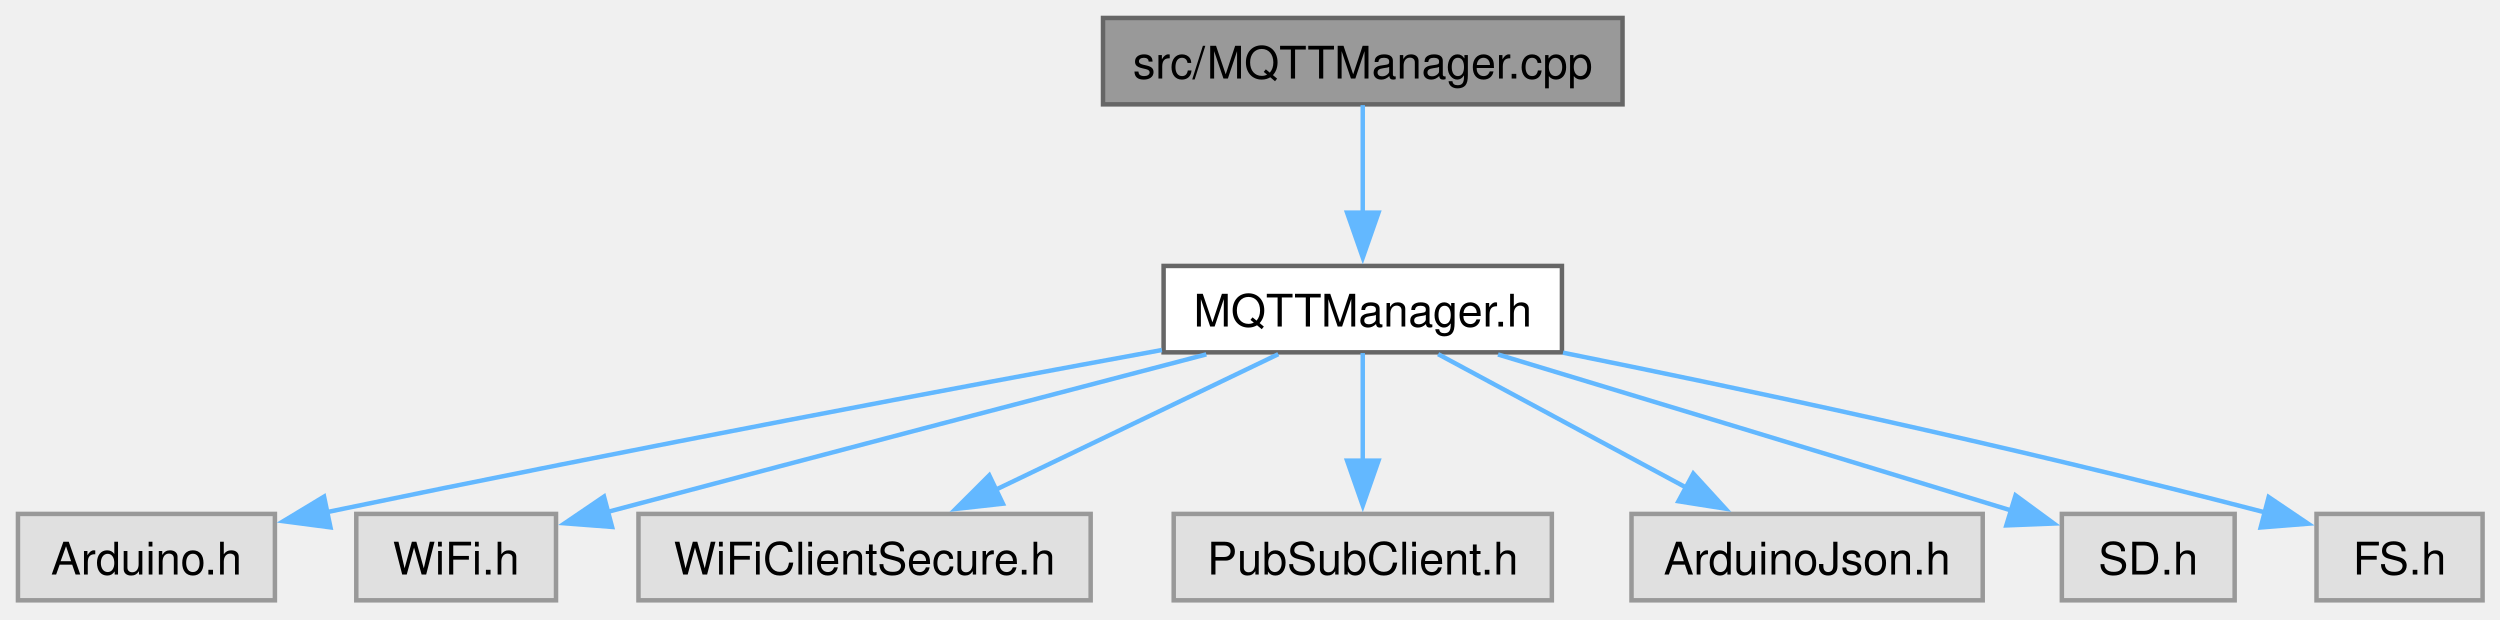
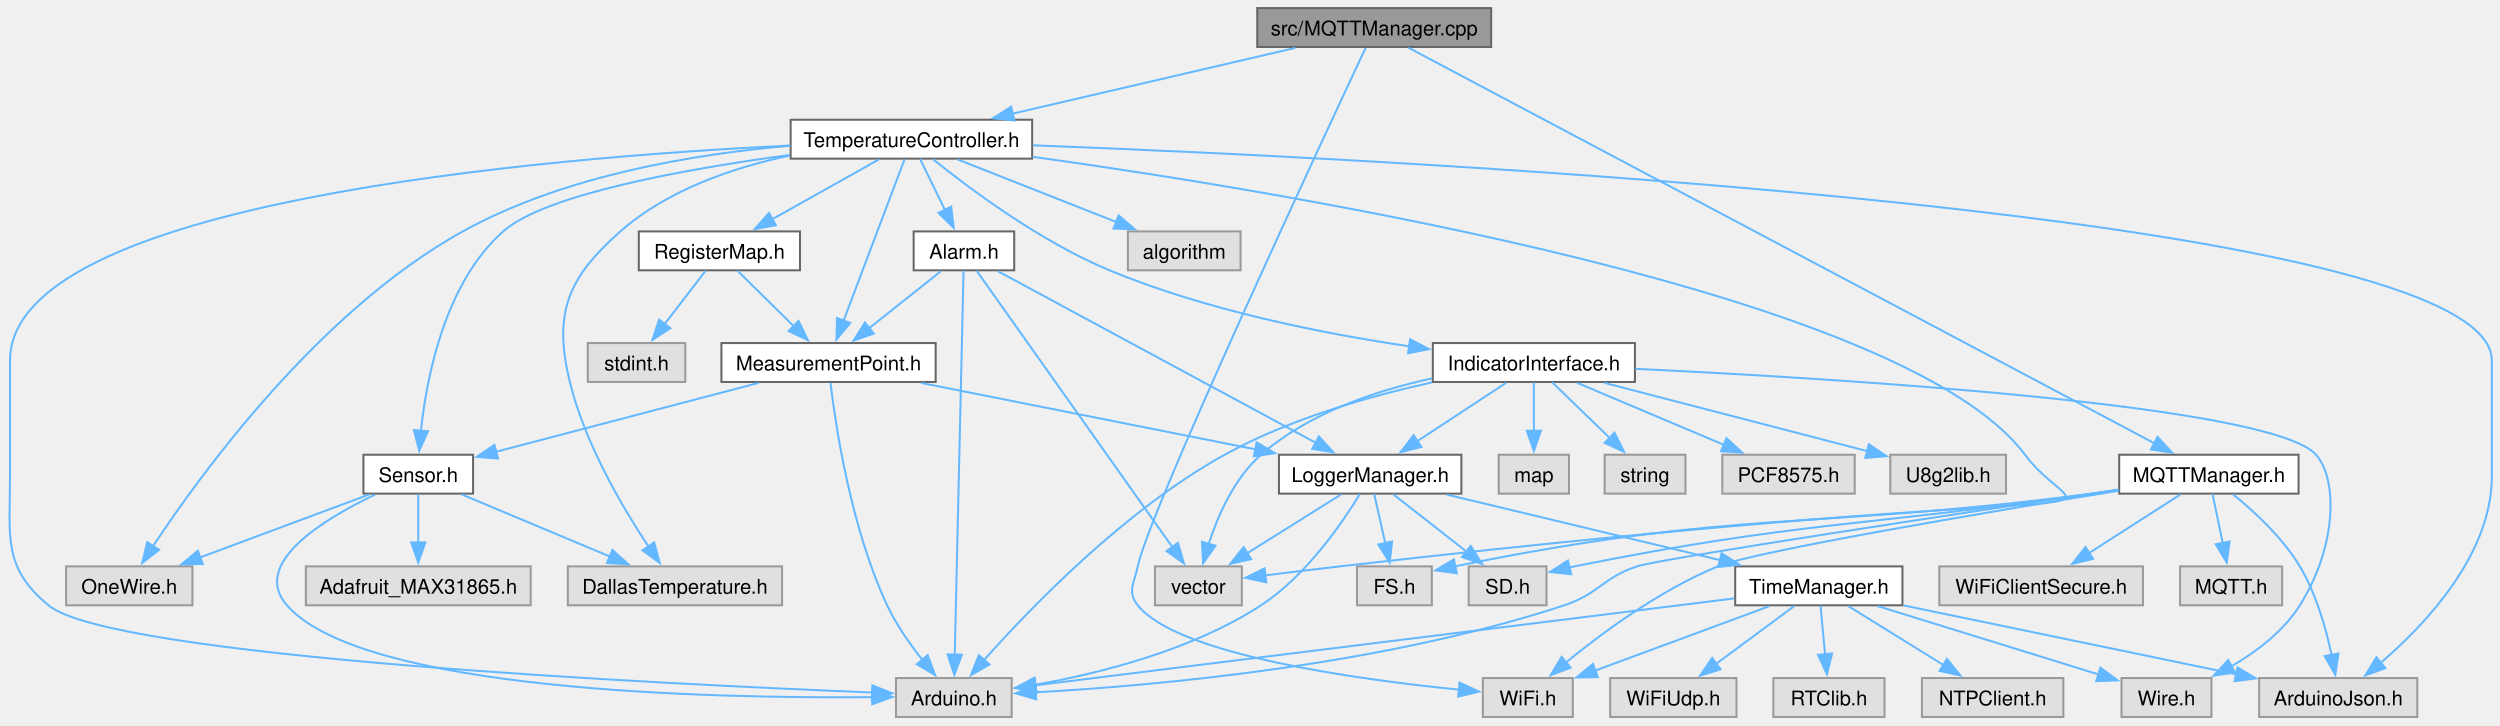
- <svg xmlns="http://www.w3.org/2000/svg" xmlns:xlink="http://www.w3.org/1999/xlink" width="557pt" height="138pt" viewBox="0.00 0.00 557.00 138.00">
-   <g id="graph0" class="graph" transform="scale(1 1) rotate(0) translate(4 133.75)">
+ <svg xmlns="http://www.w3.org/2000/svg" xmlns:xlink="http://www.w3.org/1999/xlink" width="1237pt" height="359pt" viewBox="0.00 0.00 1237.00 359.00">
+   <g id="graph0" class="graph" transform="scale(1 1) rotate(0) translate(4 354.75)">
    <g id="Node000001" class="node">
      <g id="a_Node000001">
-         <a xlink:title="Implementation of basic MQTT Manager for temperature controller.">
-           <polygon fill="#999999" stroke="#666666" points="357.5,-129.75 241.75,-129.75 241.75,-110.5 357.5,-110.5 357.5,-129.75" />
-           <text xml:space="preserve" text-anchor="middle" x="299.62" y="-116.25" font-family="Helvetica,sans-Serif" font-size="10.00">src/MQTTManager.cpp</text>
+         <a xlink:title="Implementation of MQTT Manager using 256dpi/MQTT library.">
+           <polygon fill="#999999" stroke="#666666" points="733.83,-350.75 618.08,-350.75 618.08,-331.5 733.83,-331.5 733.83,-350.75" />
+           <text xml:space="preserve" text-anchor="middle" x="675.96" y="-337.25" font-family="Helvetica,sans-Serif" font-size="10.00">src/MQTTManager.cpp</text>
        </a>
      </g>
    </g>
    <g id="Node000002" class="node">
      <g id="a_Node000002">
-         <a xlink:href="_m_q_t_t_manager_8h.html" target="_top" xlink:title="Basic MQTT Manager for temperature controller with HiveMQ Cloud connection.">
-           <polygon fill="white" stroke="#666666" points="344,-74.5 255.25,-74.5 255.25,-55.25 344,-55.25 344,-74.5" />
-           <text xml:space="preserve" text-anchor="middle" x="299.62" y="-61" font-family="Helvetica,sans-Serif" font-size="10.00">MQTTManager.h</text>
+         <a xlink:href="_m_q_t_t_manager_8h.html" target="_top" xlink:title="MQTT Manager for temperature controller using 256dpi/MQTT library.">
+           <polygon fill="white" stroke="#666666" points="1133.33,-129.75 1044.58,-129.75 1044.58,-110.5 1133.33,-110.5 1133.33,-129.75" />
+           <text xml:space="preserve" text-anchor="middle" x="1088.96" y="-116.25" font-family="Helvetica,sans-Serif" font-size="10.00">MQTTManager.h</text>
        </a>
      </g>
    </g>
    <g id="edge1_Node000001_Node000002" class="edge">
      <g id="a_edge1_Node000001_Node000002">
        <a xlink:title=" ">
-           <path fill="none" stroke="#63b8ff" d="M299.62,-110.33C299.62,-103.82 299.62,-94.67 299.62,-86.37" />
-           <polygon fill="#63b8ff" stroke="#63b8ff" points="303.13,-86.37 299.63,-76.37 296.13,-86.37 303.13,-86.37" />
+           <path fill="none" stroke="#63b8ff" d="M692.92,-331.13C756.85,-297.23 983.61,-176.99 1062.04,-135.4" />
+           <polygon fill="#63b8ff" stroke="#63b8ff" points="1063.55,-138.56 1070.75,-130.78 1060.27,-132.37 1063.55,-138.56" />
+         </a>
+       </g>
+     </g>
+     <g id="Node000004" class="node">
+       <g id="a_Node000004">
+         <a xlink:title=" ">
+           <polygon fill="#e0e0e0" stroke="#999999" points="774.21,-19.25 729.71,-19.25 729.71,0 774.21,0 774.21,-19.25" />
+           <text xml:space="preserve" text-anchor="middle" x="751.96" y="-5.75" font-family="Helvetica,sans-Serif" font-size="10.00">WiFi.h</text>
+         </a>
+       </g>
+     </g>
+     <g id="edge54_Node000001_Node000004" class="edge">
+       <g id="a_edge54_Node000001_Node000004">
+         <a xlink:title=" ">
+           <path fill="none" stroke="#63b8ff" d="M671.76,-331.18C651.52,-288.05 564.82,-102.36 558.96,-74.5 557.2,-66.13 553.63,-61.95 558.96,-55.25 578.48,-30.7 668.14,-18.48 718.1,-13.48" />
+           <polygon fill="#63b8ff" stroke="#63b8ff" points="718.16,-16.99 727.78,-12.56 717.5,-10.03 718.16,-16.99" />
+         </a>
+       </g>
+     </g>
+     <g id="Node000010" class="node">
+       <g id="a_Node000010">
+         <a xlink:href="_temperature_controller_8h.html" target="_top" xlink:title="Central temperature monitoring and control system.">
+           <polygon fill="white" stroke="#666666" points="506.71,-295.5 387.21,-295.5 387.21,-276.25 506.71,-276.25 506.71,-295.5" />
+           <text xml:space="preserve" text-anchor="middle" x="446.96" y="-282" font-family="Helvetica,sans-Serif" font-size="10.00">TemperatureController.h</text>
+         </a>
+       </g>
+     </g>
+     <g id="edge9_Node000001_Node000010" class="edge">
+       <g id="a_edge9_Node000001_Node000010">
+         <a xlink:title=" ">
+           <path fill="none" stroke="#63b8ff" d="M636.85,-331.03C598.24,-322.05 539.03,-308.28 497,-298.51" />
+           <polygon fill="#63b8ff" stroke="#63b8ff" points="497.91,-295.13 487.38,-296.27 496.33,-301.95 497.91,-295.13" />
        </a>
      </g>
    </g>
    <g id="Node000003" class="node">
      <g id="a_Node000003">
        <a xlink:title=" ">
-           <polygon fill="#e0e0e0" stroke="#999999" points="57.25,-19.25 0,-19.25 0,0 57.25,0 57.25,-19.25" />
-           <text xml:space="preserve" text-anchor="middle" x="28.62" y="-5.75" font-family="Helvetica,sans-Serif" font-size="10.00">Arduino.h</text>
+           <polygon fill="#e0e0e0" stroke="#999999" points="496.58,-19.25 439.33,-19.25 439.33,0 496.58,0 496.58,-19.25" />
+           <text xml:space="preserve" text-anchor="middle" x="467.96" y="-5.75" font-family="Helvetica,sans-Serif" font-size="10.00">Arduino.h</text>
        </a>
      </g>
    </g>
    <g id="edge2_Node000002_Node000003" class="edge">
      <g id="a_edge2_Node000002_Node000003">
        <a xlink:title=" ">
-           <path fill="none" stroke="#63b8ff" d="M254.87,-55.77C210.19,-47.57 139.28,-34.29 68.54,-19.59" />
-           <polygon fill="#63b8ff" stroke="#63b8ff" points="69.63,-16.25 59.13,-17.63 68.2,-23.1 69.63,-16.25" />
-         </a>
-       </g>
-     </g>
-     <g id="Node000004" class="node">
-       <g id="a_Node000004">
-         <a xlink:title=" ">
-           <polygon fill="#e0e0e0" stroke="#999999" points="119.88,-19.25 75.38,-19.25 75.38,0 119.88,0 119.88,-19.25" />
-           <text xml:space="preserve" text-anchor="middle" x="97.62" y="-5.75" font-family="Helvetica,sans-Serif" font-size="10.00">WiFi.h</text>
+           <path fill="none" stroke="#63b8ff" d="M1044.16,-112.46C967.23,-100.96 817.14,-78.25 805.96,-74.5 788.76,-68.73 787.19,-60.94 769.96,-55.25 679.56,-25.41 567.33,-15.47 508.42,-12.2" />
+           <polygon fill="#63b8ff" stroke="#63b8ff" points="508.71,-8.71 498.54,-11.69 508.35,-15.7 508.71,-8.71" />
        </a>
      </g>
    </g>
    <g id="edge3_Node000002_Node000004" class="edge">
      <g id="a_edge3_Node000002_Node000004">
        <a xlink:title=" ">
-           <path fill="none" stroke="#63b8ff" d="M264.77,-54.8C232.61,-46.41 183.25,-33.48 131.15,-19.64" />
-           <polygon fill="#63b8ff" stroke="#63b8ff" points="132.37,-16.35 121.81,-17.16 130.57,-23.11 132.37,-16.35" />
+           <path fill="none" stroke="#63b8ff" d="M1044.31,-111.95C979.22,-101.34 864.01,-81.91 845.96,-74.5 817.36,-62.77 788.55,-41.47 770.51,-26.71" />
+           <polygon fill="#63b8ff" stroke="#63b8ff" points="773.18,-24.38 763.27,-20.64 768.69,-29.75 773.18,-24.38" />
        </a>
      </g>
    </g>
    <g id="Node000005" class="node">
      <g id="a_Node000005">
        <a xlink:title=" ">
-           <polygon fill="#e0e0e0" stroke="#999999" points="239,-19.25 138.25,-19.25 138.25,0 239,0 239,-19.25" />
-           <text xml:space="preserve" text-anchor="middle" x="188.62" y="-5.75" font-family="Helvetica,sans-Serif" font-size="10.00">WiFiClientSecure.h</text>
+           <polygon fill="#e0e0e0" stroke="#999999" points="1056.33,-74.5 955.58,-74.5 955.58,-55.25 1056.33,-55.25 1056.33,-74.5" />
+           <text xml:space="preserve" text-anchor="middle" x="1005.96" y="-61" font-family="Helvetica,sans-Serif" font-size="10.00">WiFiClientSecure.h</text>
        </a>
      </g>
    </g>
    <g id="edge4_Node000002_Node000005" class="edge">
      <g id="a_edge4_Node000002_Node000005">
        <a xlink:title=" ">
-           <path fill="none" stroke="#63b8ff" d="M280.8,-54.84C263.57,-46.58 237.82,-34.23 217.92,-24.68" />
-           <polygon fill="#63b8ff" stroke="#63b8ff" points="219.44,-21.53 208.91,-20.36 216.41,-27.84 219.44,-21.53" />
+           <path fill="none" stroke="#63b8ff" d="M1074.88,-110.09C1062.48,-102.14 1044.16,-90.39 1029.53,-81" />
+           <polygon fill="#63b8ff" stroke="#63b8ff" points="1031.69,-78.22 1021.38,-75.77 1027.91,-84.12 1031.69,-78.22" />
        </a>
      </g>
    </g>
    <g id="Node000006" class="node">
      <g id="a_Node000006">
        <a xlink:title=" ">
-           <polygon fill="#e0e0e0" stroke="#999999" points="341.75,-19.25 257.5,-19.25 257.5,0 341.75,0 341.75,-19.25" />
-           <text xml:space="preserve" text-anchor="middle" x="299.62" y="-5.75" font-family="Helvetica,sans-Serif" font-size="10.00">PubSubClient.h</text>
+           <polygon fill="#e0e0e0" stroke="#999999" points="1125.21,-74.5 1074.71,-74.5 1074.71,-55.25 1125.21,-55.25 1125.21,-74.5" />
+           <text xml:space="preserve" text-anchor="middle" x="1099.96" y="-61" font-family="Helvetica,sans-Serif" font-size="10.00">MQTT.h</text>
        </a>
      </g>
    </g>
    <g id="edge5_Node000002_Node000006" class="edge">
      <g id="a_edge5_Node000002_Node000006">
        <a xlink:title=" ">
-           <path fill="none" stroke="#63b8ff" d="M299.62,-55.08C299.62,-48.57 299.62,-39.42 299.62,-31.12" />
-           <polygon fill="#63b8ff" stroke="#63b8ff" points="303.13,-31.12 299.63,-21.12 296.13,-31.12 303.13,-31.12" />
+           <path fill="none" stroke="#63b8ff" d="M1090.77,-110.33C1092.14,-103.74 1094.05,-94.46 1095.79,-86.07" />
+           <polygon fill="#63b8ff" stroke="#63b8ff" points="1099.2,-86.84 1097.8,-76.34 1092.35,-85.43 1099.2,-86.84" />
        </a>
      </g>
    </g>
    <g id="Node000007" class="node">
      <g id="a_Node000007">
        <a xlink:title=" ">
-           <polygon fill="#e0e0e0" stroke="#999999" points="437.75,-19.25 359.5,-19.25 359.5,0 437.75,0 437.75,-19.25" />
-           <text xml:space="preserve" text-anchor="middle" x="398.62" y="-5.75" font-family="Helvetica,sans-Serif" font-size="10.00">ArduinoJson.h</text>
+           <polygon fill="#e0e0e0" stroke="#999999" points="1192.08,-19.25 1113.83,-19.25 1113.83,0 1192.08,0 1192.08,-19.25" />
+           <text xml:space="preserve" text-anchor="middle" x="1152.96" y="-5.75" font-family="Helvetica,sans-Serif" font-size="10.00">ArduinoJson.h</text>
        </a>
      </g>
    </g>
    <g id="edge6_Node000002_Node000007" class="edge">
      <g id="a_edge6_Node000002_Node000007">
        <a xlink:title=" ">
-           <path fill="none" stroke="#63b8ff" d="M316.42,-54.84C331.64,-46.66 354.32,-34.46 372.01,-24.94" />
-           <polygon fill="#63b8ff" stroke="#63b8ff" points="373.27,-28.24 380.42,-20.42 369.95,-22.07 373.27,-28.24" />
+           <path fill="none" stroke="#63b8ff" d="M1100.95,-110.12C1111.12,-101.89 1125.37,-88.85 1133.96,-74.5 1142.06,-60.96 1146.93,-43.71 1149.7,-30.56" />
+           <polygon fill="#63b8ff" stroke="#63b8ff" points="1153.1,-31.41 1151.48,-20.93 1146.22,-30.13 1153.1,-31.41" />
        </a>
      </g>
    </g>
    <g id="Node000008" class="node">
      <g id="a_Node000008">
        <a xlink:title=" ">
-           <polygon fill="#e0e0e0" stroke="#999999" points="493.88,-19.25 455.38,-19.25 455.38,0 493.88,0 493.88,-19.25" />
-           <text xml:space="preserve" text-anchor="middle" x="474.62" y="-5.75" font-family="Helvetica,sans-Serif" font-size="10.00">SD.h</text>
+           <polygon fill="#e0e0e0" stroke="#999999" points="761.21,-74.5 722.71,-74.5 722.71,-55.25 761.21,-55.25 761.21,-74.5" />
+           <text xml:space="preserve" text-anchor="middle" x="741.96" y="-61" font-family="Helvetica,sans-Serif" font-size="10.00">SD.h</text>
        </a>
      </g>
    </g>
    <g id="edge7_Node000002_Node000008" class="edge">
      <g id="a_edge7_Node000002_Node000008">
        <a xlink:title=" ">
-           <path fill="none" stroke="#63b8ff" d="M329.76,-54.77C357.28,-46.44 399.36,-33.69 444.21,-19.98" />
-           <polygon fill="#63b8ff" stroke="#63b8ff" points="445.06,-23.38 453.6,-17.11 443.01,-16.69 445.06,-23.38" />
+           <path fill="none" stroke="#63b8ff" d="M1044.32,-112.45C1039.8,-111.79 1035.29,-111.13 1030.96,-110.5 917.24,-94.05 887.62,-97.06 774.96,-74.5 774.13,-74.33 773.29,-74.16 772.45,-73.98" />
+           <polygon fill="#63b8ff" stroke="#63b8ff" points="773.43,-70.61 762.89,-71.71 771.81,-77.42 773.43,-70.61" />
        </a>
      </g>
    </g>
    <g id="Node000009" class="node">
      <g id="a_Node000009">
        <a xlink:title=" ">
-           <polygon fill="#e0e0e0" stroke="#999999" points="549.12,-19.25 512.12,-19.25 512.12,0 549.12,0 549.12,-19.25" />
-           <text xml:space="preserve" text-anchor="middle" x="530.62" y="-5.75" font-family="Helvetica,sans-Serif" font-size="10.00">FS.h</text>
+           <polygon fill="#e0e0e0" stroke="#999999" points="704.46,-74.5 667.46,-74.5 667.46,-55.25 704.46,-55.25 704.46,-74.5" />
+           <text xml:space="preserve" text-anchor="middle" x="685.96" y="-61" font-family="Helvetica,sans-Serif" font-size="10.00">FS.h</text>
        </a>
      </g>
    </g>
    <g id="edge8_Node000002_Node000009" class="edge">
      <g id="a_edge8_Node000002_Node000009">
        <a xlink:title=" ">
-           <path fill="none" stroke="#63b8ff" d="M344.23,-55.17C383.11,-47.34 441.23,-35.05 500.61,-19.6" />
-           <polygon fill="#63b8ff" stroke="#63b8ff" points="501.46,-23 510.24,-17.07 499.68,-16.23 501.46,-23" />
+           <path fill="none" stroke="#63b8ff" d="M1044.33,-112.33C1039.82,-111.69 1035.3,-111.07 1030.96,-110.5 893.94,-92.54 854.73,-102.94 715.87,-74.51" />
+           <polygon fill="#63b8ff" stroke="#63b8ff" points="716.8,-71.12 706.29,-72.51 715.37,-77.98 716.8,-71.12" />
+         </a>
+       </g>
+     </g>
+     <g id="edge10_Node000010_Node000003" class="edge">
+       <g id="a_edge10_Node000010_Node000003">
+         <a xlink:title=" ">
+           <path fill="none" stroke="#63b8ff" d="M386.81,-282.75C265.07,-276.81 0.96,-254.87 0.96,-176.38 0.96,-176.38 0.96,-176.38 0.96,-119.12 0.96,-89.51 -2.88,-74.11 19.96,-55.25 51.07,-29.54 323.59,-16.27 427.74,-12.1" />
+           <polygon fill="#63b8ff" stroke="#63b8ff" points="427.64,-15.61 437.49,-11.72 427.36,-8.61 427.64,-15.61" />
+         </a>
+       </g>
+     </g>
+     <g id="edge52_Node000010_Node000007" class="edge">
+       <g id="a_edge52_Node000010_Node000007">
+         <a xlink:title=" ">
+           <path fill="none" stroke="#63b8ff" d="M507.02,-282.85C690.14,-275.88 1228.96,-249.19 1228.96,-176.38 1228.96,-176.38 1228.96,-176.38 1228.96,-119.12 1228.96,-80.52 1196.28,-45.89 1173.78,-26.62" />
+           <polygon fill="#63b8ff" stroke="#63b8ff" points="1176.29,-24.16 1166.34,-20.52 1171.85,-29.57 1176.29,-24.16" />
+         </a>
+       </g>
+     </g>
+     <g id="Node000011" class="node">
+       <g id="a_Node000011">
+         <a xlink:title=" ">
+           <polygon fill="#e0e0e0" stroke="#999999" points="610.46,-74.5 567.46,-74.5 567.46,-55.25 610.46,-55.25 610.46,-74.5" />
+           <text xml:space="preserve" text-anchor="middle" x="588.96" y="-61" font-family="Helvetica,sans-Serif" font-size="10.00">vector</text>
+         </a>
+       </g>
+     </g>
+     <g id="edge11_Node000010_Node000011" class="edge">
+       <g id="a_edge11_Node000010_Node000011">
+         <a xlink:title=" ">
+           <path fill="none" stroke="#63b8ff" d="M506.98,-277.16C637.22,-259.07 938.79,-209.29 997.96,-129.75 1028.35,-88.89 1082.13,-123.04 658.96,-74.5 646.82,-73.11 633.52,-71.49 621.8,-70.04" />
+           <polygon fill="#63b8ff" stroke="#63b8ff" points="622.56,-66.61 612.21,-68.84 621.69,-73.55 622.56,-66.61" />
+         </a>
+       </g>
+     </g>
+     <g id="Node000012" class="node">
+       <g id="a_Node000012">
+         <a xlink:href="_sensor_8h.html" target="_top" xlink:title="Temperature sensor abstraction layer.">
+           <polygon fill="white" stroke="#666666" points="230.08,-129.75 175.83,-129.75 175.83,-110.5 230.08,-110.5 230.08,-129.75" />
+           <text xml:space="preserve" text-anchor="middle" x="202.96" y="-116.25" font-family="Helvetica,sans-Serif" font-size="10.00">Sensor.h</text>
+         </a>
+       </g>
+     </g>
+     <g id="edge12_Node000010_Node000012" class="edge">
+       <g id="a_edge12_Node000010_Node000012">
+         <a xlink:title=" ">
+           <path fill="none" stroke="#63b8ff" d="M386.92,-278.1C335.23,-271.13 265.77,-258.67 244.96,-240.25 216.17,-214.77 207.12,-168.32 204.27,-141.57" />
+           <polygon fill="#63b8ff" stroke="#63b8ff" points="207.76,-141.38 203.43,-131.71 200.79,-141.97 207.76,-141.38" />
+         </a>
+       </g>
+     </g>
+     <g id="Node000013" class="node">
+       <g id="a_Node000013">
+         <a xlink:title=" ">
+           <polygon fill="#e0e0e0" stroke="#999999" points="91.21,-74.5 28.71,-74.5 28.71,-55.25 91.21,-55.25 91.21,-74.5" />
+           <text xml:space="preserve" text-anchor="middle" x="59.96" y="-61" font-family="Helvetica,sans-Serif" font-size="10.00">OneWire.h</text>
+         </a>
+       </g>
+     </g>
+     <g id="edge50_Node000010_Node000013" class="edge">
+       <g id="a_edge50_Node000010_Node000013">
+         <a xlink:title=" ">
+           <path fill="none" stroke="#63b8ff" d="M387.03,-282.64C340.32,-278.66 275.17,-268.05 224.96,-240.25 153.94,-200.93 95.48,-120.5 71.57,-84.28" />
+           <polygon fill="#63b8ff" stroke="#63b8ff" points="74.72,-82.69 66.35,-76.2 68.84,-86.5 74.72,-82.69" />
+         </a>
+       </g>
+     </g>
+     <g id="Node000014" class="node">
+       <g id="a_Node000014">
+         <a xlink:title=" ">
+           <polygon fill="#e0e0e0" stroke="#999999" points="382.96,-74.5 276.96,-74.5 276.96,-55.25 382.96,-55.25 382.96,-74.5" />
+           <text xml:space="preserve" text-anchor="middle" x="329.96" y="-61" font-family="Helvetica,sans-Serif" font-size="10.00">DallasTemperature.h</text>
+         </a>
+       </g>
+     </g>
+     <g id="edge51_Node000010_Node000014" class="edge">
+       <g id="a_edge51_Node000010_Node000014">
+         <a xlink:title=" ">
+           <path fill="none" stroke="#63b8ff" d="M386.72,-277.77C358.52,-271.77 326.11,-260.69 302.96,-240.25 276.77,-217.14 269.66,-199.67 277.96,-165.75 285.45,-135.15 304.11,-103.5 316.92,-84.24" />
+           <polygon fill="#63b8ff" stroke="#63b8ff" points="319.7,-86.38 322.46,-76.16 313.92,-82.42 319.7,-86.38" />
+         </a>
+       </g>
+     </g>
+     <g id="Node000016" class="node">
+       <g id="a_Node000016">
+         <a xlink:href="_measurement_point_8h.html" target="_top" xlink:title="Measurement point abstraction for temperature monitoring system.">
+           <polygon fill="white" stroke="#666666" points="458.96,-185 352.96,-185 352.96,-165.75 458.96,-165.75 458.96,-185" />
+           <text xml:space="preserve" text-anchor="middle" x="405.96" y="-171.5" font-family="Helvetica,sans-Serif" font-size="10.00">MeasurementPoint.h</text>
+         </a>
+       </g>
+     </g>
+     <g id="edge17_Node000010_Node000016" class="edge">
+       <g id="a_edge17_Node000010_Node000016">
+         <a xlink:title=" ">
+           <path fill="none" stroke="#63b8ff" d="M443.6,-276C437.03,-258.59 422.3,-219.62 413.34,-195.91" />
+           <polygon fill="#63b8ff" stroke="#63b8ff" points="416.7,-194.91 409.9,-186.79 410.16,-197.38 416.7,-194.91" />
+         </a>
+       </g>
+     </g>
+     <g id="Node000023" class="node">
+       <g id="a_Node000023">
+         <a xlink:href="_register_map_8h.html" target="_top" xlink:title="Modbus register mapping for temperature monitoring system.">
+           <polygon fill="white" stroke="#666666" points="391.83,-240.25 312.08,-240.25 312.08,-221 391.83,-221 391.83,-240.25" />
+           <text xml:space="preserve" text-anchor="middle" x="351.96" y="-226.75" font-family="Helvetica,sans-Serif" font-size="10.00">RegisterMap.h</text>
+         </a>
+       </g>
+     </g>
+     <g id="edge33_Node000010_Node000023" class="edge">
+       <g id="a_edge33_Node000010_Node000023">
+         <a xlink:title=" ">
+           <path fill="none" stroke="#63b8ff" d="M430.84,-275.84C416.38,-267.73 394.88,-255.68 377.98,-246.21" />
+           <polygon fill="#63b8ff" stroke="#63b8ff" points="379.91,-243.28 369.47,-241.44 376.49,-249.39 379.91,-243.28" />
+         </a>
+       </g>
+     </g>
+     <g id="Node000025" class="node">
+       <g id="a_Node000025">
+         <a xlink:href="_indicator_interface_8h.html" target="_top" xlink:title="Hardware interface for PCF8575 I/O expander and SH1106 OLED display.">
+           <polygon fill="white" stroke="#666666" points="804.96,-185 704.96,-185 704.96,-165.75 804.96,-165.75 804.96,-185" />
+           <text xml:space="preserve" text-anchor="middle" x="754.96" y="-171.5" font-family="Helvetica,sans-Serif" font-size="10.00">IndicatorInterface.h</text>
+         </a>
+       </g>
+     </g>
+     <g id="edge36_Node000010_Node000025" class="edge">
+       <g id="a_edge36_Node000010_Node000025">
+         <a xlink:title=" ">
+           <path fill="none" stroke="#63b8ff" d="M457.66,-275.96C474.92,-262.06 510.45,-235.33 544.96,-221 592.73,-201.17 650.42,-189.72 693.24,-183.4" />
+           <polygon fill="#63b8ff" stroke="#63b8ff" points="693.71,-186.87 703.12,-182 692.73,-179.94 693.71,-186.87" />
+         </a>
+       </g>
+     </g>
+     <g id="Node000030" class="node">
+       <g id="a_Node000030">
+         <a xlink:href="_alarm_8h.html" target="_top" xlink:title="Alarm management system for temperature monitoring.">
+           <polygon fill="white" stroke="#666666" points="497.83,-240.25 448.08,-240.25 448.08,-221 497.83,-221 497.83,-240.25" />
+           <text xml:space="preserve" text-anchor="middle" x="472.96" y="-226.75" font-family="Helvetica,sans-Serif" font-size="10.00">Alarm.h</text>
+         </a>
+       </g>
+     </g>
+     <g id="edge45_Node000010_Node000030" class="edge">
+       <g id="a_edge45_Node000010_Node000030">
+         <a xlink:title=" ">
+           <path fill="none" stroke="#63b8ff" d="M451.25,-276.08C454.58,-269.26 459.32,-259.56 463.52,-250.95" />
+           <polygon fill="#63b8ff" stroke="#63b8ff" points="466.67,-252.49 467.91,-241.97 460.38,-249.42 466.67,-252.49" />
+         </a>
+       </g>
+     </g>
+     <g id="Node000031" class="node">
+       <g id="a_Node000031">
+         <a xlink:title=" ">
+           <polygon fill="#e0e0e0" stroke="#999999" points="609.83,-240.25 554.08,-240.25 554.08,-221 609.83,-221 609.83,-240.25" />
+           <text xml:space="preserve" text-anchor="middle" x="581.96" y="-226.75" font-family="Helvetica,sans-Serif" font-size="10.00">algorithm</text>
+         </a>
+       </g>
+     </g>
+     <g id="edge53_Node000010_Node000031" class="edge">
+       <g id="a_edge53_Node000010_Node000031">
+         <a xlink:title=" ">
+           <path fill="none" stroke="#63b8ff" d="M469.86,-275.84C491.39,-267.35 523.87,-254.54 548.34,-244.89" />
+           <polygon fill="#63b8ff" stroke="#63b8ff" points="549.52,-248.18 557.54,-241.26 546.95,-241.67 549.52,-248.18" />
+         </a>
+       </g>
+     </g>
+     <g id="edge13_Node000012_Node000003" class="edge">
+       <g id="a_edge13_Node000012_Node000003">
+         <a xlink:title=" ">
+           <path fill="none" stroke="#63b8ff" d="M181.65,-110.04C156.38,-98.04 119.84,-75.98 137.96,-55.25 175.14,-12.7 347.93,-9.11 427.57,-9.79" />
+           <polygon fill="#63b8ff" stroke="#63b8ff" points="427.51,-13.29 437.55,-9.91 427.59,-6.29 427.51,-13.29" />
+         </a>
+       </g>
+     </g>
+     <g id="edge14_Node000012_Node000013" class="edge">
+       <g id="a_edge14_Node000012_Node000013">
+         <a xlink:title=" ">
+           <path fill="none" stroke="#63b8ff" d="M178.7,-110.09C155.69,-101.52 120.87,-88.56 94.87,-78.88" />
+           <polygon fill="#63b8ff" stroke="#63b8ff" points="96.35,-75.69 85.75,-75.48 93.9,-82.25 96.35,-75.69" />
+         </a>
+       </g>
+     </g>
+     <g id="edge15_Node000012_Node000014" class="edge">
+       <g id="a_edge15_Node000012_Node000014">
+         <a xlink:title=" ">
+           <path fill="none" stroke="#63b8ff" d="M224.5,-110.09C244.57,-101.68 274.76,-89.02 297.7,-79.4" />
+           <polygon fill="#63b8ff" stroke="#63b8ff" points="299.04,-82.63 306.91,-75.54 296.34,-76.18 299.04,-82.63" />
+         </a>
+       </g>
+     </g>
+     <g id="Node000015" class="node">
+       <g id="a_Node000015">
+         <a xlink:title=" ">
+           <polygon fill="#e0e0e0" stroke="#999999" points="258.58,-74.5 147.33,-74.5 147.33,-55.25 258.58,-55.25 258.58,-74.5" />
+           <text xml:space="preserve" text-anchor="middle" x="202.96" y="-61" font-family="Helvetica,sans-Serif" font-size="10.00">Adafruit_MAX31865.h</text>
+         </a>
+       </g>
+     </g>
+     <g id="edge16_Node000012_Node000015" class="edge">
+       <g id="a_edge16_Node000012_Node000015">
+         <a xlink:title=" ">
+           <path fill="none" stroke="#63b8ff" d="M202.96,-110.33C202.96,-103.82 202.96,-94.67 202.96,-86.37" />
+           <polygon fill="#63b8ff" stroke="#63b8ff" points="206.46,-86.37 202.96,-76.37 199.46,-86.37 206.46,-86.37" />
+         </a>
+       </g>
+     </g>
+     <g id="edge18_Node000016_Node000003" class="edge">
+       <g id="a_edge18_Node000016_Node000003">
+         <a xlink:title=" ">
+           <path fill="none" stroke="#63b8ff" d="M406.92,-165.3C409.36,-144.83 416.91,-93.81 434.96,-55.25 439.44,-45.68 446.14,-36.12 452.33,-28.31" />
+           <polygon fill="#63b8ff" stroke="#63b8ff" points="455,-30.58 458.73,-20.66 449.63,-26.09 455,-30.58" />
+         </a>
+       </g>
+     </g>
+     <g id="edge19_Node000016_Node000012" class="edge">
+       <g id="a_edge19_Node000016_Node000012">
+         <a xlink:title=" ">
+           <path fill="none" stroke="#63b8ff" d="M371.52,-165.34C335.44,-155.88 278.88,-141.04 241.37,-131.2" />
+           <polygon fill="#63b8ff" stroke="#63b8ff" points="242.41,-127.86 231.85,-128.7 240.64,-134.63 242.41,-127.86" />
+         </a>
+       </g>
+     </g>
+     <g id="Node000017" class="node">
+       <g id="a_Node000017">
+         <a xlink:href="_logger_manager_8h.html" target="_top" xlink:title="Comprehensive data and event logging system for temperature monitoring.">
+           <polygon fill="white" stroke="#666666" points="719.08,-129.75 628.83,-129.75 628.83,-110.5 719.08,-110.5 719.08,-129.75" />
+           <text xml:space="preserve" text-anchor="middle" x="673.96" y="-116.25" font-family="Helvetica,sans-Serif" font-size="10.00">LoggerManager.h</text>
+         </a>
+       </g>
+     </g>
+     <g id="edge20_Node000016_Node000017" class="edge">
+       <g id="a_edge20_Node000016_Node000017">
+         <a xlink:title=" ">
+           <path fill="none" stroke="#63b8ff" d="M451.72,-165.28C497.49,-156.19 567.99,-142.18 617.27,-132.39" />
+           <polygon fill="#63b8ff" stroke="#63b8ff" points="617.77,-135.86 626.9,-130.48 616.41,-128.99 617.77,-135.86" />
+         </a>
+       </g>
+     </g>
+     <g id="edge21_Node000017_Node000003" class="edge">
+       <g id="a_edge21_Node000017_Node000003">
+         <a xlink:title=" ">
+           <path fill="none" stroke="#63b8ff" d="M668.86,-110.27C660.45,-96.45 642.35,-69.83 619.96,-55.25 585.89,-33.06 540.47,-21.62 508.18,-15.91" />
+           <polygon fill="#63b8ff" stroke="#63b8ff" points="508.85,-12.47 498.42,-14.3 507.72,-19.38 508.85,-12.47" />
+         </a>
+       </g>
+     </g>
+     <g id="edge23_Node000017_Node000008" class="edge">
+       <g id="a_edge23_Node000017_Node000008">
+         <a xlink:title=" ">
+           <path fill="none" stroke="#63b8ff" d="M685.49,-110.09C695.42,-102.32 709.97,-90.92 721.82,-81.65" />
+           <polygon fill="#63b8ff" stroke="#63b8ff" points="723.69,-84.63 729.4,-75.71 719.37,-79.12 723.69,-84.63" />
+         </a>
+       </g>
+     </g>
+     <g id="edge22_Node000017_Node000009" class="edge">
+       <g id="a_edge22_Node000017_Node000009">
+         <a xlink:title=" ">
+           <path fill="none" stroke="#63b8ff" d="M675.94,-110.33C677.42,-103.74 679.52,-94.46 681.41,-86.07" />
+           <polygon fill="#63b8ff" stroke="#63b8ff" points="684.82,-86.86 683.6,-76.34 677.99,-85.32 684.82,-86.86" />
+         </a>
+       </g>
+     </g>
+     <g id="edge32_Node000017_Node000011" class="edge">
+       <g id="a_edge32_Node000017_Node000011">
+         <a xlink:title=" ">
+           <path fill="none" stroke="#63b8ff" d="M659.54,-110.09C646.84,-102.14 628.08,-90.39 613.1,-81" />
+           <polygon fill="#63b8ff" stroke="#63b8ff" points="615.06,-78.1 604.73,-75.76 611.35,-84.03 615.06,-78.1" />
+         </a>
+       </g>
+     </g>
+     <g id="Node000018" class="node">
+       <g id="a_Node000018">
+         <a xlink:href="_time_manager_8h.html" target="_top" xlink:title="Real-time clock and time synchronization management.">
+           <polygon fill="white" stroke="#666666" points="937.33,-74.5 854.58,-74.5 854.58,-55.25 937.33,-55.25 937.33,-74.5" />
+           <text xml:space="preserve" text-anchor="middle" x="895.96" y="-61" font-family="Helvetica,sans-Serif" font-size="10.00">TimeManager.h</text>
+         </a>
+       </g>
+     </g>
+     <g id="edge24_Node000017_Node000018" class="edge">
+       <g id="a_edge24_Node000017_Node000018">
+         <a xlink:title=" ">
+           <path fill="none" stroke="#63b8ff" d="M711.87,-110.03C749.22,-101.07 806.46,-87.34 847.19,-77.57" />
+           <polygon fill="#63b8ff" stroke="#63b8ff" points="847.82,-81.02 856.73,-75.28 846.19,-74.21 847.82,-81.02" />
+         </a>
+       </g>
+     </g>
+     <g id="edge25_Node000018_Node000003" class="edge">
+       <g id="a_edge25_Node000018_Node000003">
+         <a xlink:title=" ">
+           <path fill="none" stroke="#63b8ff" d="M854.14,-58.67C771.74,-48.42 589.36,-25.73 508.23,-15.64" />
+           <polygon fill="#63b8ff" stroke="#63b8ff" points="508.88,-12.19 498.52,-14.43 508.01,-19.14 508.88,-12.19" />
+         </a>
+       </g>
+     </g>
+     <g id="edge26_Node000018_Node000004" class="edge">
+       <g id="a_edge26_Node000018_Node000004">
+         <a xlink:title=" ">
+           <path fill="none" stroke="#63b8ff" d="M871.53,-54.84C847.8,-46.07 811.59,-32.68 785.23,-22.93" />
+           <polygon fill="#63b8ff" stroke="#63b8ff" points="786.62,-19.71 776.02,-19.52 784.19,-26.28 786.62,-19.71" />
+         </a>
+       </g>
+     </g>
+     <g id="edge31_Node000018_Node000007" class="edge">
+       <g id="a_edge31_Node000018_Node000007">
+         <a xlink:title=" ">
+           <path fill="none" stroke="#63b8ff" d="M937.82,-55.2C982.86,-45.87 1054.46,-31.03 1102.56,-21.07" />
+           <polygon fill="#63b8ff" stroke="#63b8ff" points="1103.08,-24.53 1112.16,-19.08 1101.66,-17.68 1103.08,-24.53" />
+         </a>
+       </g>
+     </g>
+     <g id="Node000019" class="node">
+       <g id="a_Node000019">
+         <a xlink:title=" ">
+           <polygon fill="#e0e0e0" stroke="#999999" points="1090.21,-19.25 1045.71,-19.25 1045.71,0 1090.21,0 1090.21,-19.25" />
+           <text xml:space="preserve" text-anchor="middle" x="1067.96" y="-5.75" font-family="Helvetica,sans-Serif" font-size="10.00">Wire.h</text>
+         </a>
+       </g>
+     </g>
+     <g id="edge27_Node000018_Node000019" class="edge">
+       <g id="a_edge27_Node000018_Node000019">
+         <a xlink:title=" ">
+           <path fill="none" stroke="#63b8ff" d="M925.14,-54.84C955.35,-45.49 1002.51,-30.89 1034.29,-21.05" />
+           <polygon fill="#63b8ff" stroke="#63b8ff" points="1035.28,-24.41 1043.8,-18.11 1033.21,-17.72 1035.28,-24.41" />
+         </a>
+       </g>
+     </g>
+     <g id="Node000020" class="node">
+       <g id="a_Node000020">
+         <a xlink:title=" ">
+           <polygon fill="#e0e0e0" stroke="#999999" points="928.46,-19.25 873.46,-19.25 873.46,0 928.46,0 928.46,-19.25" />
+           <text xml:space="preserve" text-anchor="middle" x="900.96" y="-5.75" font-family="Helvetica,sans-Serif" font-size="10.00">RTClib.h</text>
+         </a>
+       </g>
+     </g>
+     <g id="edge28_Node000018_Node000020" class="edge">
+       <g id="a_edge28_Node000018_Node000020">
+         <a xlink:title=" ">
+           <path fill="none" stroke="#63b8ff" d="M896.78,-55.08C897.4,-48.49 898.27,-39.21 899.06,-30.82" />
+           <polygon fill="#63b8ff" stroke="#63b8ff" points="902.52,-31.4 899.97,-21.12 895.55,-30.75 902.52,-31.4" />
+         </a>
+       </g>
+     </g>
+     <g id="Node000021" class="node">
+       <g id="a_Node000021">
+         <a xlink:title=" ">
+           <polygon fill="#e0e0e0" stroke="#999999" points="1016.96,-19.25 946.96,-19.25 946.96,0 1016.96,0 1016.96,-19.25" />
+           <text xml:space="preserve" text-anchor="middle" x="981.96" y="-5.75" font-family="Helvetica,sans-Serif" font-size="10.00">NTPClient.h</text>
+         </a>
+       </g>
+     </g>
+     <g id="edge29_Node000018_Node000021" class="edge">
+       <g id="a_edge29_Node000018_Node000021">
+         <a xlink:title=" ">
+           <path fill="none" stroke="#63b8ff" d="M910.55,-54.84C923.4,-46.89 942.37,-35.14 957.53,-25.75" />
+           <polygon fill="#63b8ff" stroke="#63b8ff" points="959.35,-28.74 966.01,-20.5 955.67,-22.79 959.35,-28.74" />
+         </a>
+       </g>
+     </g>
+     <g id="Node000022" class="node">
+       <g id="a_Node000022">
+         <a xlink:title=" ">
+           <polygon fill="#e0e0e0" stroke="#999999" points="855.21,-19.25 792.71,-19.25 792.71,0 855.21,0 855.21,-19.25" />
+           <text xml:space="preserve" text-anchor="middle" x="823.96" y="-5.75" font-family="Helvetica,sans-Serif" font-size="10.00">WiFiUdp.h</text>
+         </a>
+       </g>
+     </g>
+     <g id="edge30_Node000018_Node000022" class="edge">
+       <g id="a_edge30_Node000018_Node000022">
+         <a xlink:title=" ">
+           <path fill="none" stroke="#63b8ff" d="M883.74,-54.84C873.13,-46.99 857.52,-35.45 844.92,-26.12" />
+           <polygon fill="#63b8ff" stroke="#63b8ff" points="847.33,-23.56 837.21,-20.42 843.17,-29.19 847.33,-23.56" />
+         </a>
+       </g>
+     </g>
+     <g id="edge35_Node000023_Node000016" class="edge">
+       <g id="a_edge35_Node000023_Node000016">
+         <a xlink:title=" ">
+           <path fill="none" stroke="#63b8ff" d="M360.88,-220.83C368.41,-213.4 379.43,-202.54 388.68,-193.41" />
+           <polygon fill="#63b8ff" stroke="#63b8ff" points="391.11,-195.94 395.77,-186.42 386.19,-190.95 391.11,-195.94" />
+         </a>
+       </g>
+     </g>
+     <g id="Node000024" class="node">
+       <g id="a_Node000024">
+         <a xlink:title=" ">
+           <polygon fill="#e0e0e0" stroke="#999999" points="335.08,-185 286.83,-185 286.83,-165.75 335.08,-165.75 335.08,-185" />
+           <text xml:space="preserve" text-anchor="middle" x="310.96" y="-171.5" font-family="Helvetica,sans-Serif" font-size="10.00">stdint.h</text>
+         </a>
+       </g>
+     </g>
+     <g id="edge34_Node000023_Node000024" class="edge">
+       <g id="a_edge34_Node000023_Node000024">
+         <a xlink:title=" ">
+           <path fill="none" stroke="#63b8ff" d="M345.19,-220.83C339.64,-213.63 331.62,-203.21 324.73,-194.26" />
+           <polygon fill="#63b8ff" stroke="#63b8ff" points="327.67,-192.35 318.8,-186.56 322.13,-196.62 327.67,-192.35" />
+         </a>
+       </g>
+     </g>
+     <g id="edge37_Node000025_Node000003" class="edge">
+       <g id="a_edge37_Node000025_Node000003">
+         <a xlink:title=" ">
+           <path fill="none" stroke="#63b8ff" d="M704.54,-165.55C673.6,-158.74 633.92,-147.43 601.96,-129.75 552.47,-102.38 505.73,-53.85 482.77,-27.99" />
+           <polygon fill="#63b8ff" stroke="#63b8ff" points="485.63,-25.95 476.42,-20.71 480.35,-30.55 485.63,-25.95" />
+         </a>
+       </g>
+     </g>
+     <g id="edge43_Node000025_Node000011" class="edge">
+       <g id="a_edge43_Node000025_Node000011">
+         <a xlink:title=" ">
+           <path fill="none" stroke="#63b8ff" d="M704.64,-167.53C676.95,-161.54 643.55,-150.4 619.96,-129.75 606.76,-118.19 598.66,-99.75 594.06,-85.64" />
+           <polygon fill="#63b8ff" stroke="#63b8ff" points="597.44,-84.74 591.31,-76.1 590.72,-86.68 597.44,-84.74" />
+         </a>
+       </g>
+     </g>
+     <g id="edge44_Node000025_Node000017" class="edge">
+       <g id="a_edge44_Node000025_Node000017">
+         <a xlink:title=" ">
+           <path fill="none" stroke="#63b8ff" d="M741.22,-165.34C729.23,-157.46 711.59,-145.86 697.38,-136.52" />
+           <polygon fill="#63b8ff" stroke="#63b8ff" points="699.31,-133.6 689.03,-131.03 695.46,-139.45 699.31,-133.6" />
+         </a>
+       </g>
+     </g>
+     <g id="edge38_Node000025_Node000019" class="edge">
+       <g id="a_edge38_Node000025_Node000019">
+         <a xlink:title=" ">
+           <path fill="none" stroke="#63b8ff" d="M805.14,-172.25C904.77,-167.5 1119.91,-154.49 1141.96,-129.75 1152.52,-117.9 1152.7,-85.14 1133.96,-55.25 1125.84,-42.3 1112.44,-32.22 1099.83,-24.94" />
+           <polygon fill="#63b8ff" stroke="#63b8ff" points="1101.8,-22.03 1091.33,-20.42 1098.51,-28.21 1101.8,-22.03" />
+         </a>
+       </g>
+     </g>
+     <g id="Node000026" class="node">
+       <g id="a_Node000026">
+         <a xlink:title=" ">
+           <polygon fill="#e0e0e0" stroke="#999999" points="772.33,-129.75 737.58,-129.75 737.58,-110.5 772.33,-110.5 772.33,-129.75" />
+           <text xml:space="preserve" text-anchor="middle" x="754.96" y="-116.25" font-family="Helvetica,sans-Serif" font-size="10.00">map</text>
+         </a>
+       </g>
+     </g>
+     <g id="edge39_Node000025_Node000026" class="edge">
+       <g id="a_edge39_Node000025_Node000026">
+         <a xlink:title=" ">
+           <path fill="none" stroke="#63b8ff" d="M754.96,-165.58C754.96,-159.07 754.96,-149.92 754.96,-141.62" />
+           <polygon fill="#63b8ff" stroke="#63b8ff" points="758.46,-141.62 754.96,-131.62 751.46,-141.62 758.46,-141.62" />
+         </a>
+       </g>
+     </g>
+     <g id="Node000027" class="node">
+       <g id="a_Node000027">
+         <a xlink:title=" ">
+           <polygon fill="#e0e0e0" stroke="#999999" points="829.96,-129.75 789.96,-129.75 789.96,-110.5 829.96,-110.5 829.96,-129.75" />
+           <text xml:space="preserve" text-anchor="middle" x="809.96" y="-116.25" font-family="Helvetica,sans-Serif" font-size="10.00">string</text>
+         </a>
+       </g>
+     </g>
+     <g id="edge40_Node000025_Node000027" class="edge">
+       <g id="a_edge40_Node000025_Node000027">
+         <a xlink:title=" ">
+           <path fill="none" stroke="#63b8ff" d="M764.04,-165.58C771.8,-158.07 783.17,-147.06 792.65,-137.88" />
+           <polygon fill="#63b8ff" stroke="#63b8ff" points="794.84,-140.63 799.59,-131.16 789.97,-135.6 794.84,-140.63" />
+         </a>
+       </g>
+     </g>
+     <g id="Node000028" class="node">
+       <g id="a_Node000028">
+         <a xlink:title=" ">
+           <polygon fill="#e0e0e0" stroke="#999999" points="913.71,-129.75 848.21,-129.75 848.21,-110.5 913.71,-110.5 913.71,-129.75" />
+           <text xml:space="preserve" text-anchor="middle" x="880.96" y="-116.25" font-family="Helvetica,sans-Serif" font-size="10.00">PCF8575.h</text>
+         </a>
+       </g>
+     </g>
+     <g id="edge41_Node000025_Node000028" class="edge">
+       <g id="a_edge41_Node000025_Node000028">
+         <a xlink:title=" ">
+           <path fill="none" stroke="#63b8ff" d="M776.33,-165.34C796.24,-156.93 826.2,-144.27 848.96,-134.65" />
+           <polygon fill="#63b8ff" stroke="#63b8ff" points="850.24,-137.91 858.09,-130.79 847.51,-131.46 850.24,-137.91" />
+         </a>
+       </g>
+     </g>
+     <g id="Node000029" class="node">
+       <g id="a_Node000029">
+         <a xlink:title=" ">
+           <polygon fill="#e0e0e0" stroke="#999999" points="988.58,-129.75 931.33,-129.75 931.33,-110.5 988.58,-110.5 988.58,-129.75" />
+           <text xml:space="preserve" text-anchor="middle" x="959.96" y="-116.25" font-family="Helvetica,sans-Serif" font-size="10.00">U8g2lib.h</text>
+         </a>
+       </g>
+     </g>
+     <g id="edge42_Node000025_Node000029" class="edge">
+       <g id="a_edge42_Node000025_Node000029">
+         <a xlink:title=" ">
+           <path fill="none" stroke="#63b8ff" d="M789.73,-165.34C825.76,-155.98 881.99,-141.38 919.87,-131.54" />
+           <polygon fill="#63b8ff" stroke="#63b8ff" points="920.72,-134.93 929.52,-129.03 918.96,-128.16 920.72,-134.93" />
+         </a>
+       </g>
+     </g>
+     <g id="edge46_Node000030_Node000003" class="edge">
+       <g id="a_edge46_Node000030_Node000003">
+         <a xlink:title=" ">
+           <path fill="none" stroke="#63b8ff" d="M472.76,-220.77C472.02,-188.51 469.47,-76.76 468.42,-30.71" />
+           <polygon fill="#63b8ff" stroke="#63b8ff" points="471.92,-30.78 468.19,-20.86 464.92,-30.94 471.92,-30.78" />
+         </a>
+       </g>
+     </g>
+     <g id="edge47_Node000030_Node000011" class="edge">
+       <g id="a_edge47_Node000030_Node000011">
+         <a xlink:title=" ">
+           <path fill="none" stroke="#63b8ff" d="M479.2,-220.82C497.53,-194.94 551.5,-118.75 576.27,-83.78" />
+           <polygon fill="#63b8ff" stroke="#63b8ff" points="578.89,-86.14 581.82,-75.96 573.18,-82.09 578.89,-86.14" />
+         </a>
+       </g>
+     </g>
+     <g id="edge48_Node000030_Node000016" class="edge">
+       <g id="a_edge48_Node000030_Node000016">
+         <a xlink:title=" ">
+           <path fill="none" stroke="#63b8ff" d="M461.59,-220.59C451.91,-212.9 437.76,-201.65 426.15,-192.43" />
+           <polygon fill="#63b8ff" stroke="#63b8ff" points="428.35,-189.7 418.34,-186.22 423.99,-195.18 428.35,-189.7" />
+         </a>
+       </g>
+     </g>
+     <g id="edge49_Node000030_Node000017" class="edge">
+       <g id="a_edge49_Node000030_Node000017">
+         <a xlink:title=" ">
+           <path fill="none" stroke="#63b8ff" d="M489.75,-220.56C524.56,-201.77 604.83,-158.44 646.99,-135.68" />
+           <polygon fill="#63b8ff" stroke="#63b8ff" points="648.6,-138.79 655.74,-130.96 645.28,-132.63 648.6,-138.79" />
        </a>
      </g>
    </g>
  </g>
</svg>
